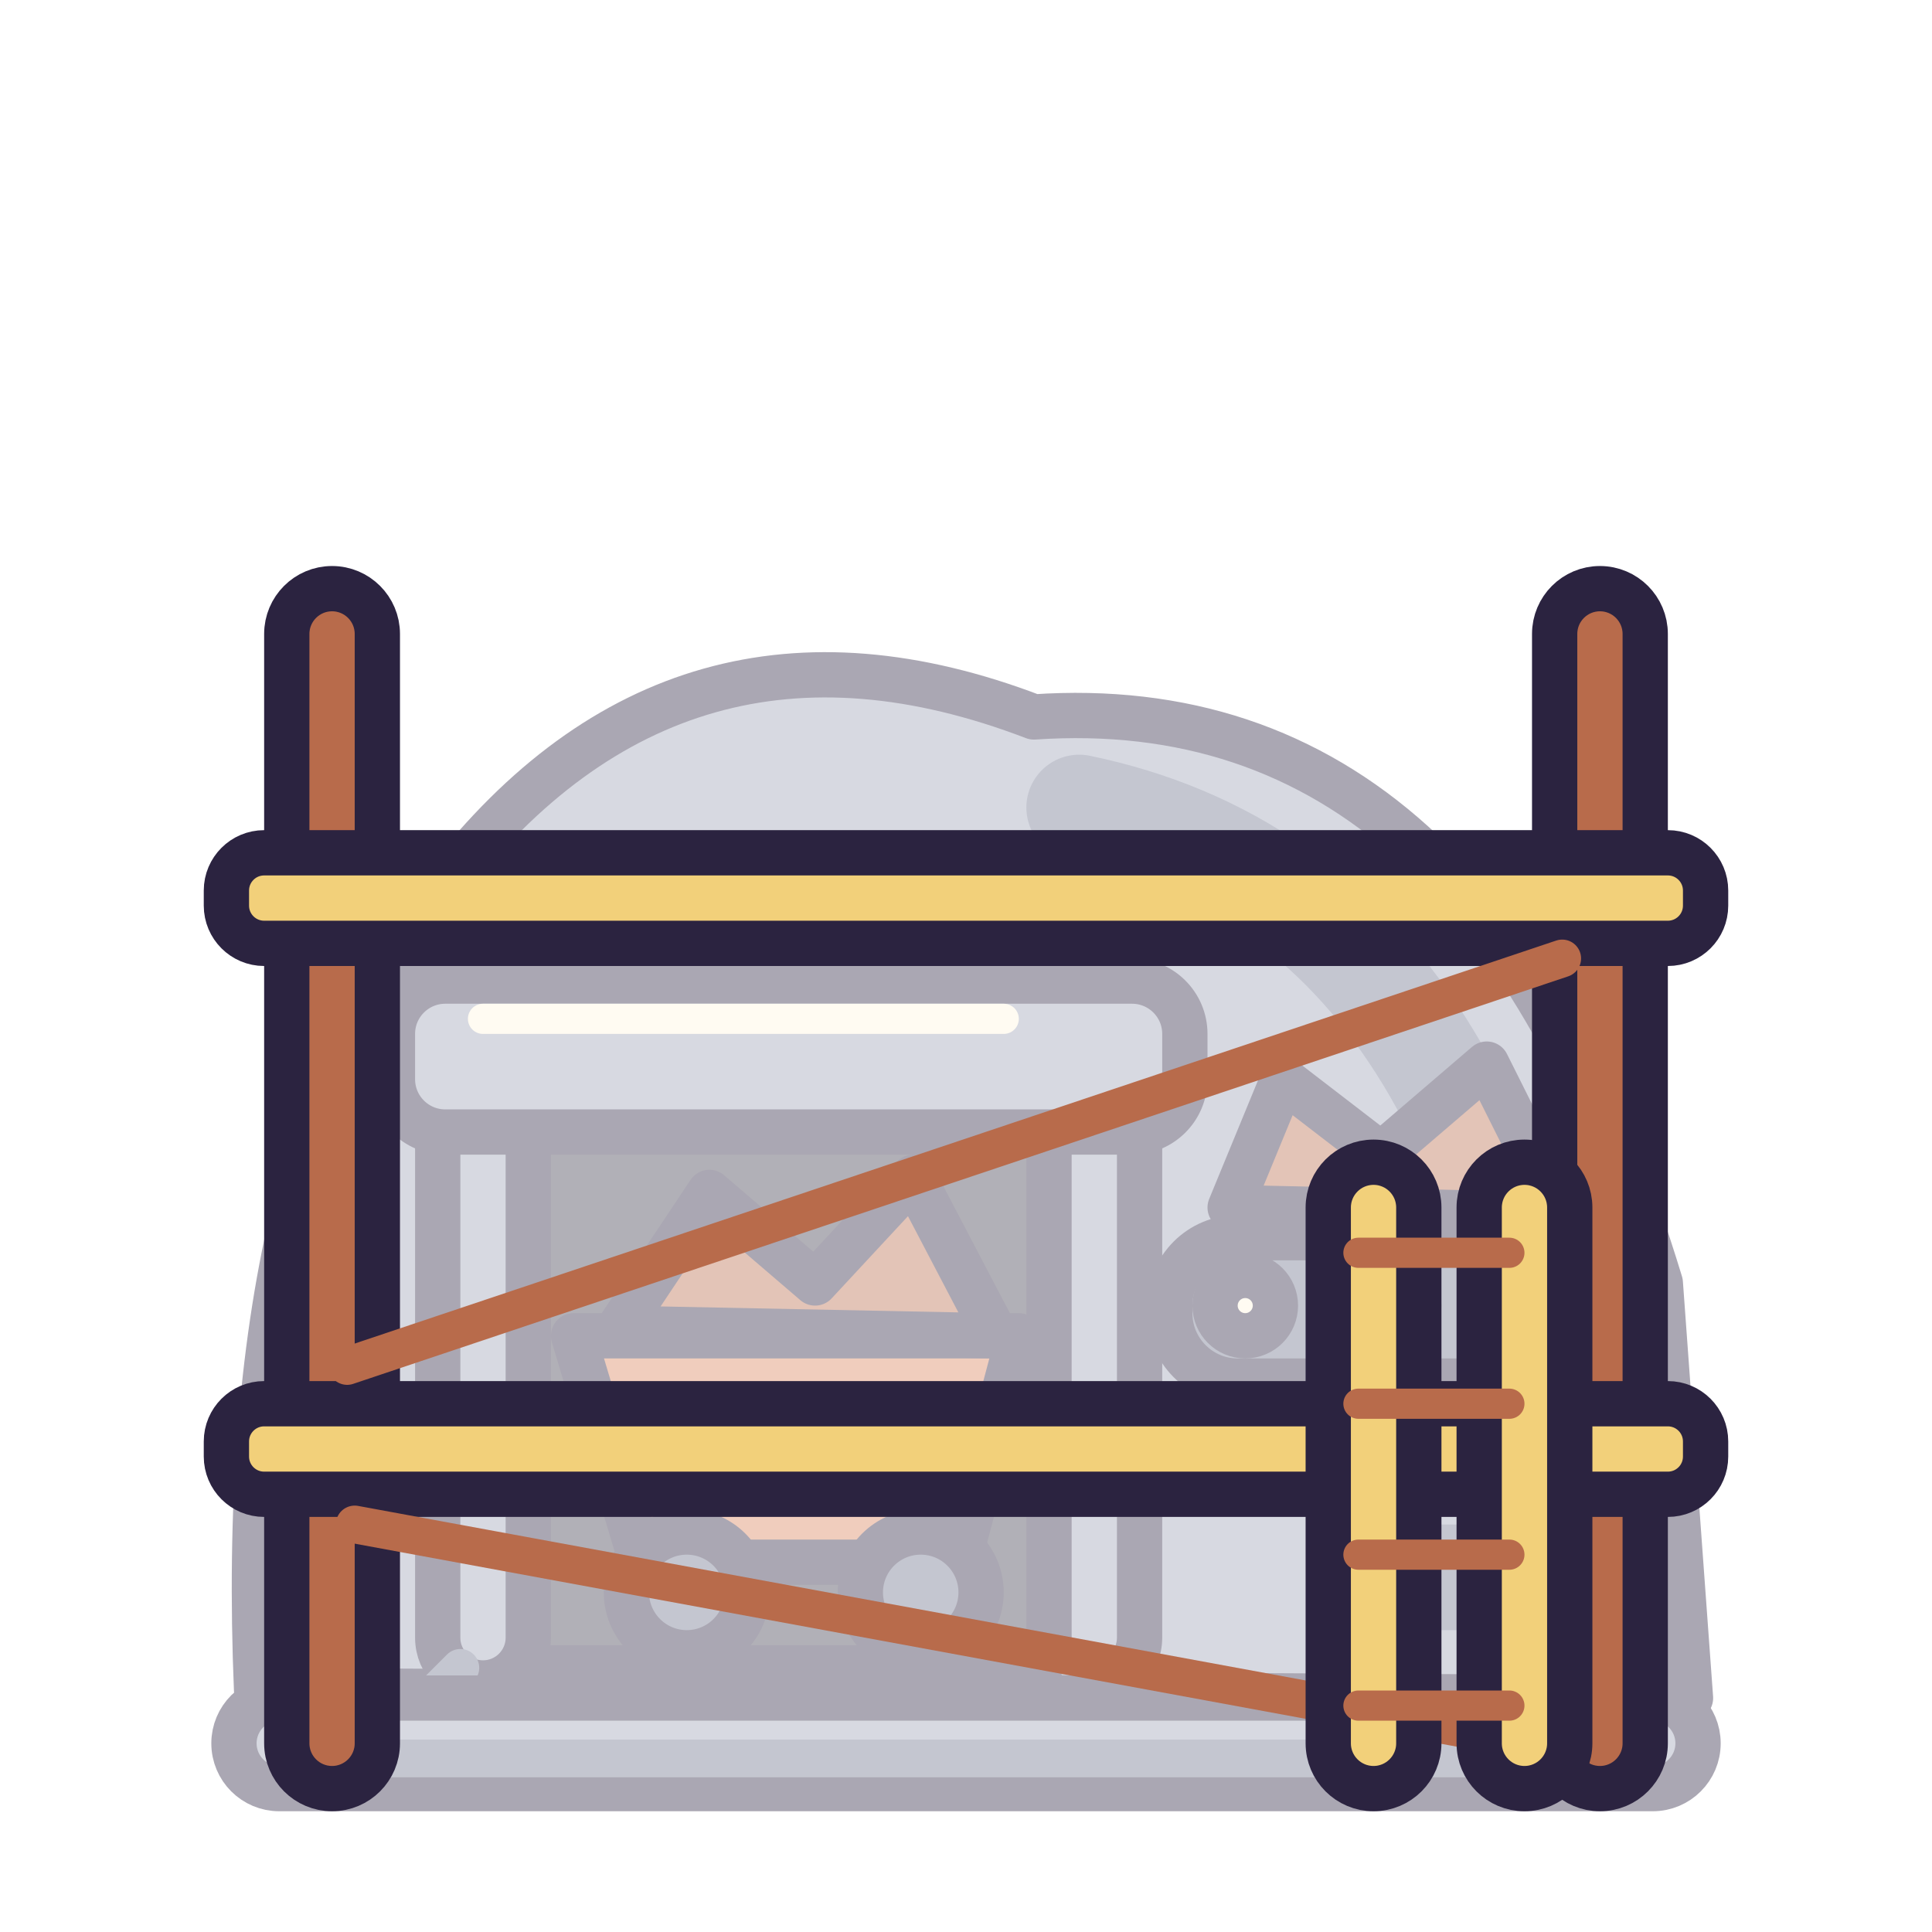
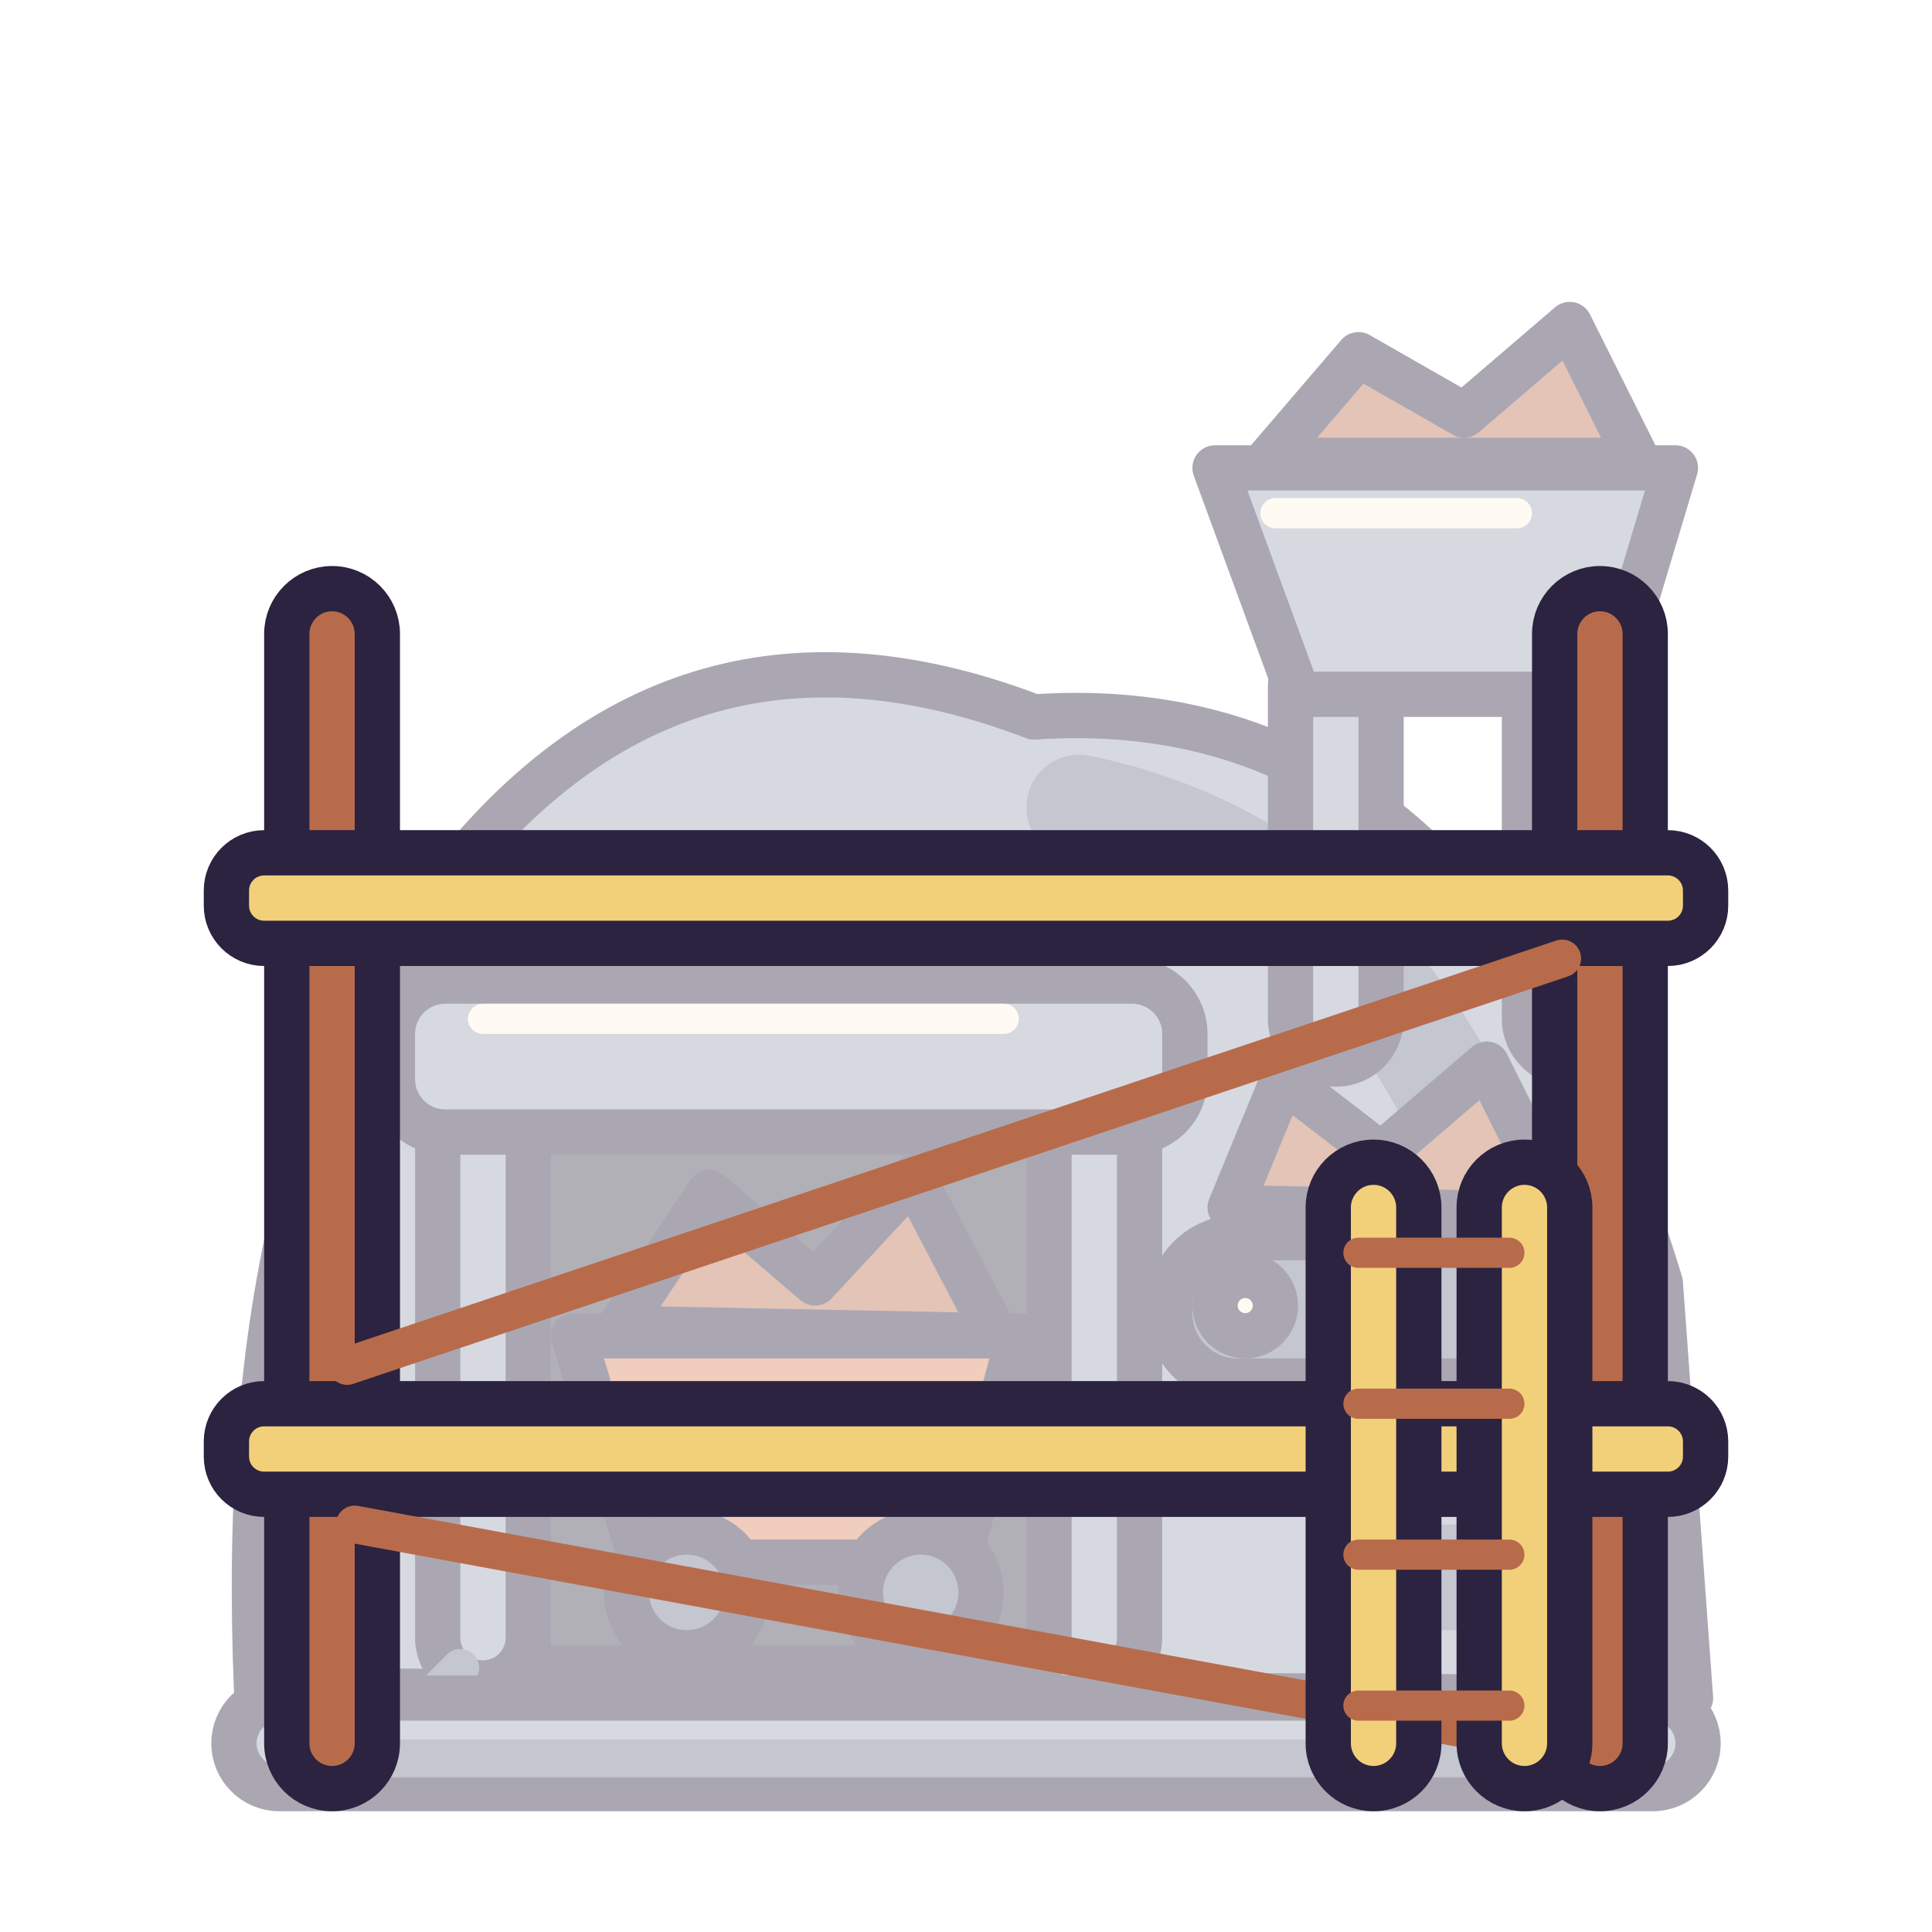
<svg xmlns="http://www.w3.org/2000/svg" version="1.1" viewBox="0 0 256 256" fill="none" stroke="#2B2340" stroke-width="6" stroke-linecap="round" stroke-linejoin="round">
  <g opacity="0.4">
    <path d="M34 224Q31 152 59 117Q90 77 137 95Q196 91 220 170L224 225Z" fill="#9AA0B5" />
    <path d="M143 107Q201 119 208 209H191" fill="none" stroke="#6B7089" stroke-width="14" />
    <path d="M65 221V165Q65 128 105 128Q144 128 144 165V221Z" fill="#3D3A4A" />
    <rect x="58" y="140" width="12" height="83" rx="6" fill="#9AA0B5" />
    <rect x="139" y="140" width="12" height="83" rx="6" fill="#9AA0B5" />
    <rect x="52" y="130" width="105" height="20" rx="7" fill="#9AA0B5" />
    <path d="M64 135H133" fill="none" stroke="#FFF4DE" stroke-width="4" />
    <path d="M61 221L49 233M143 221L151 233" fill="none" stroke="#6B7089" stroke-width="5" />
+     <rect x="171" y="85" width="12" height="56" rx="6" fill="#9AA0B5" />
+     <rect x="202" y="85" width="12" height="56" rx="6" fill="#9AA0B5" />
+     <path d="M161 62H222L213 92H172Z" fill="#9AA0B5" />
+     <path d="M168 61L180 47L194 55L208 43L217 61Z" fill="#B86B4B" />
+     <path d="M169 68H201" fill="none" stroke="#FFF4DE" stroke-width="4" />
    <rect x="155" y="164" width="59" height="19" rx="9" fill="#6B7089" />
    <circle cx="165" cy="173" r="4" fill="#FFF4DE" />
    <circle cx="184" cy="173" r="4" fill="#FFF4DE" />
    <circle cx="203" cy="173" r="4" fill="#FFF4DE" />
    <path d="M163 160L170 143L183 153L197 141L207 161Z" fill="#B86B4B" />
    <g id="cart">
      <path d="M76 177L135 177L127 207H85Z" fill="#D9825B" />
      <path d="M82 176L94 158L108 170L121 156L132 177Z" fill="#B86B4B" />
      <g id="wheel">
        <circle cx="91" cy="211" r="8" fill="#6B7089" />
        <circle cx="122" cy="211" r="8" fill="#6B7089" />
      </g>
    </g>
    <rect x="31" y="225" width="194" height="12" rx="6" fill="#9AA0B5" />
    <path d="M42 233H214" fill="none" stroke="#6B7089" stroke-width="5" />
  </g>
  <g id="scaffolding">
    <rect x="38" y="78" width="12" height="159" rx="6" fill="#B86B4B" />
    <rect x="206" y="78" width="12" height="159" rx="6" fill="#B86B4B" />
    <rect x="30" y="113" width="196" height="12" rx="5" fill="#F2D07A" />
    <rect x="30" y="186" width="196" height="12" rx="5" fill="#F2D07A" />
    <path d="M46 181L207 127M47 202L199 230" fill="none" stroke="#B86B4B" stroke-width="5" />
    <rect x="176" y="154" width="12" height="83" rx="6" fill="#F2D07A" />
    <rect x="196" y="154" width="12" height="83" rx="6" fill="#F2D07A" />
    <path d="M180 166H200" fill="none" stroke="#B86B4B" stroke-width="4" />
    <path d="M180 186H200" fill="none" stroke="#B86B4B" stroke-width="4" />
    <path d="M180 206H200" fill="none" stroke="#B86B4B" stroke-width="4" />
    <path d="M180 226H200" fill="none" stroke="#B86B4B" stroke-width="4" />
  </g>
</svg>
